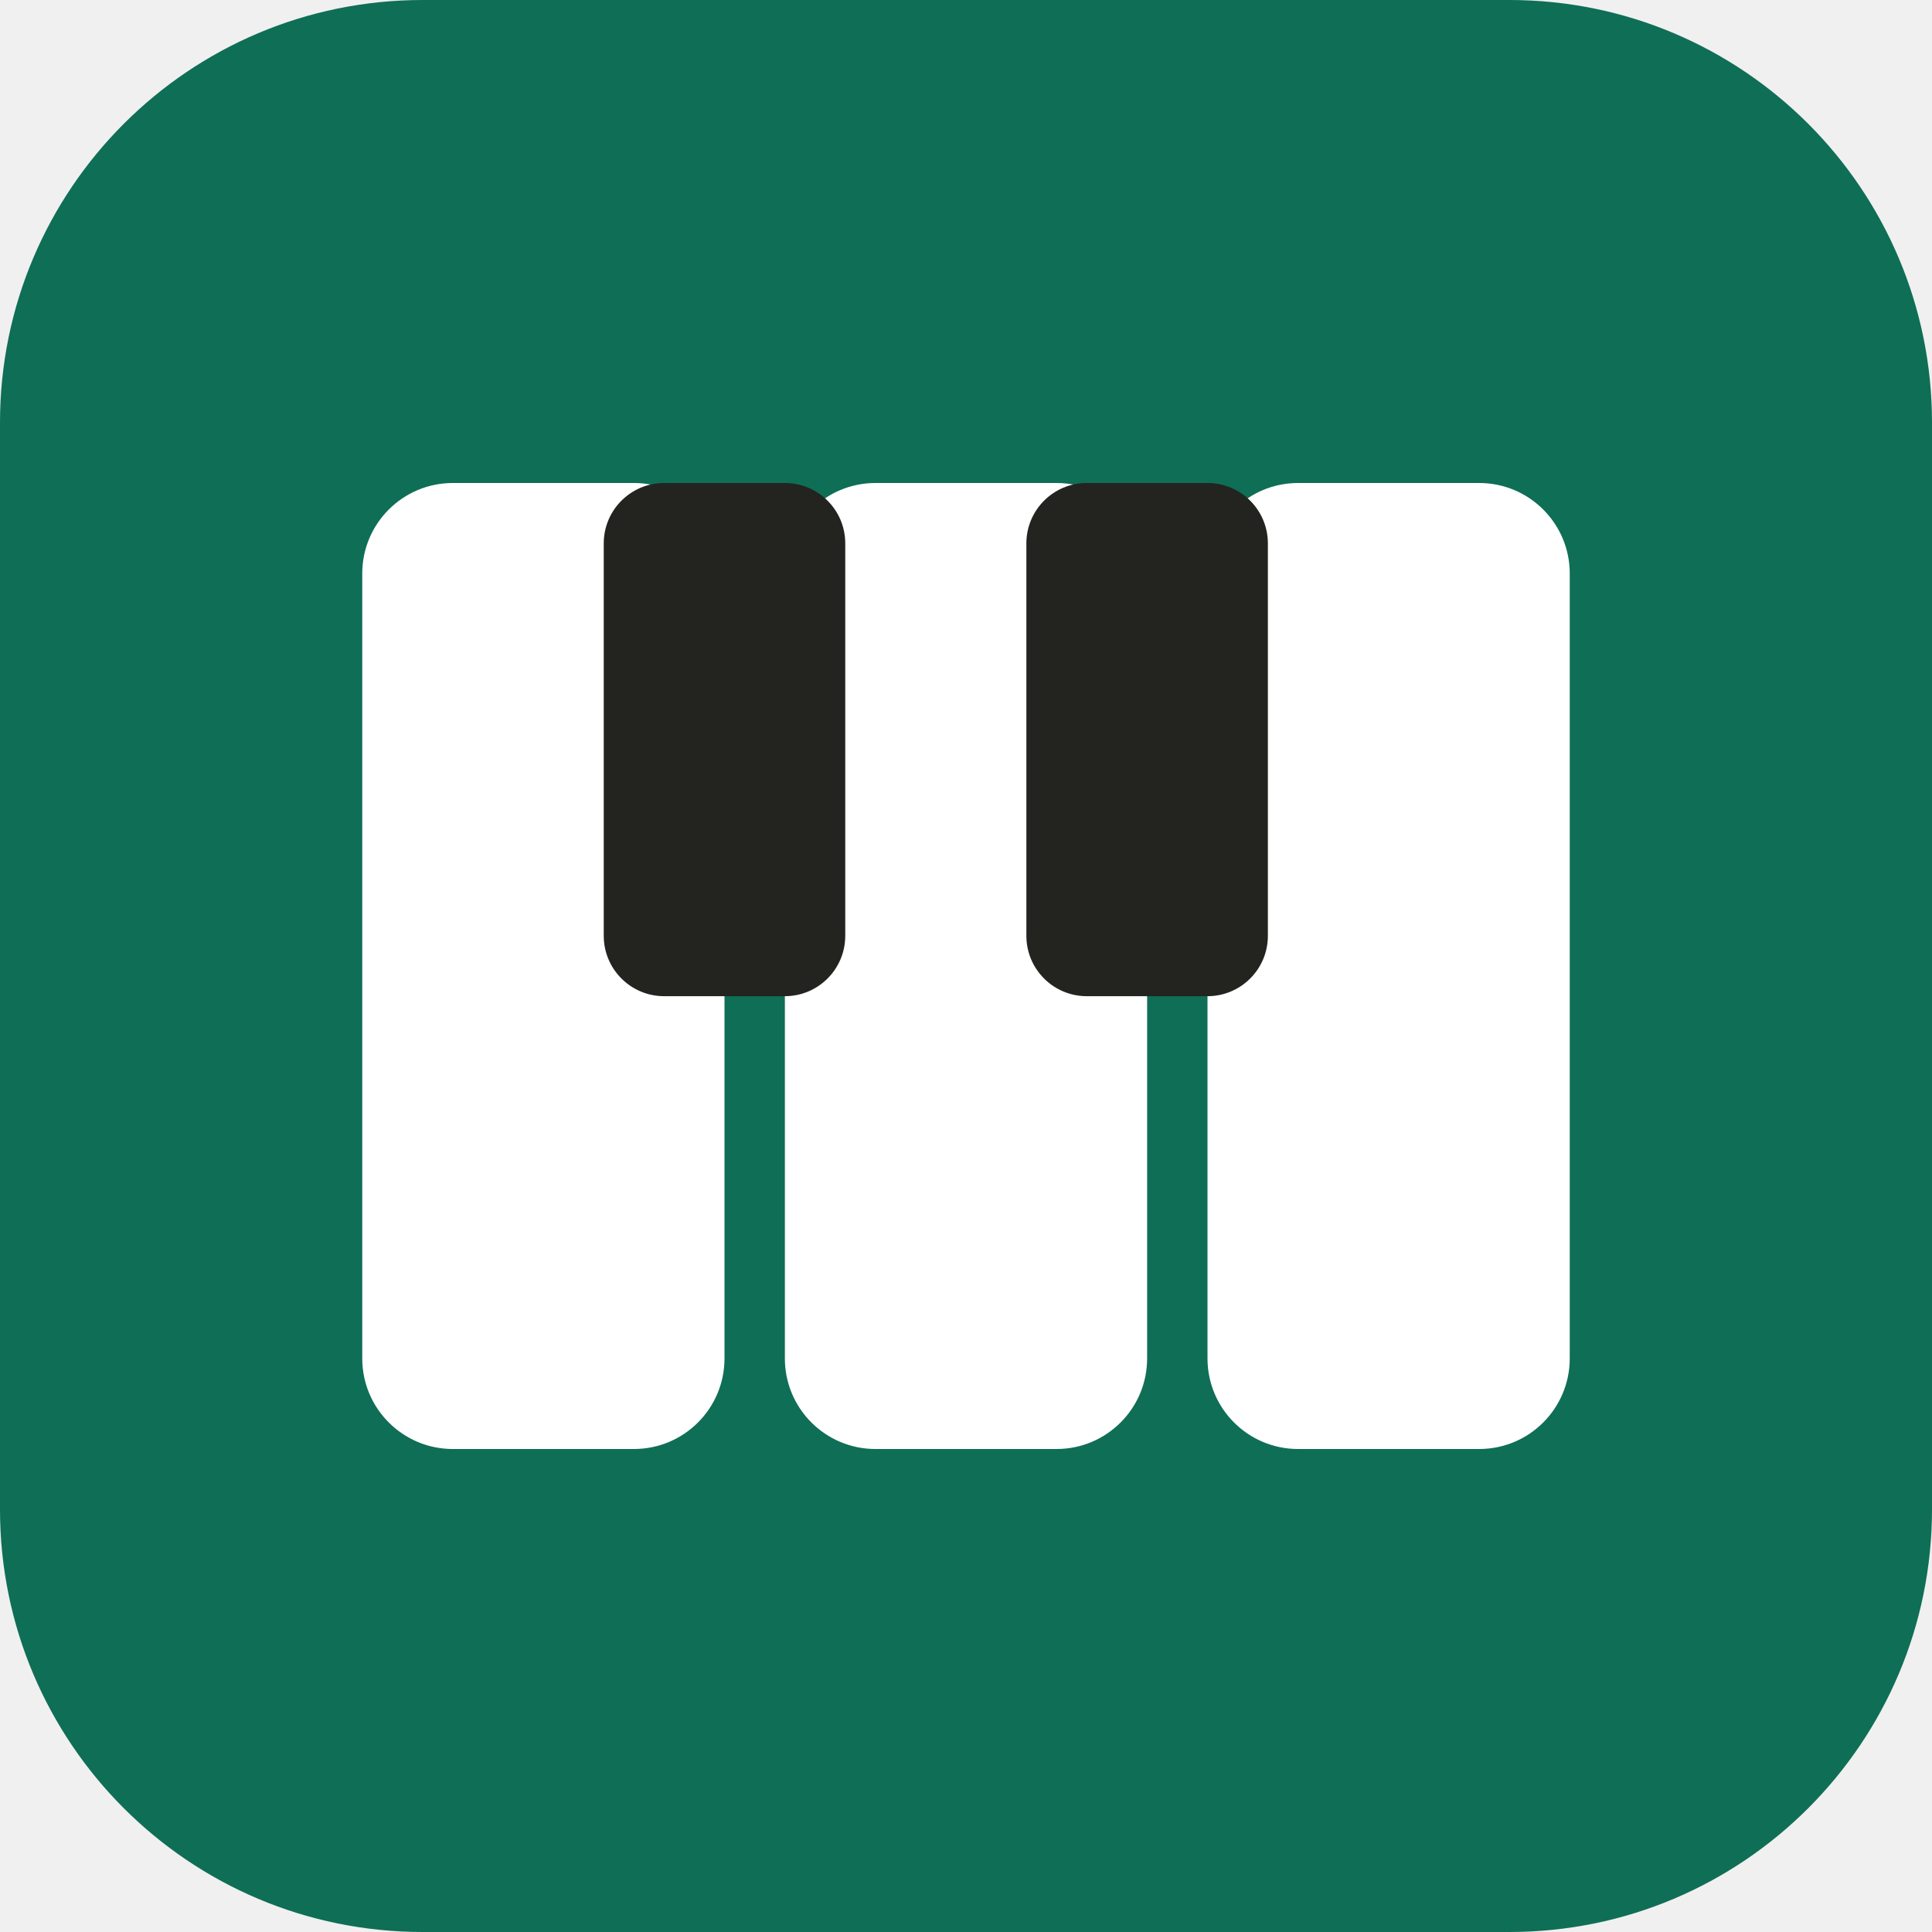
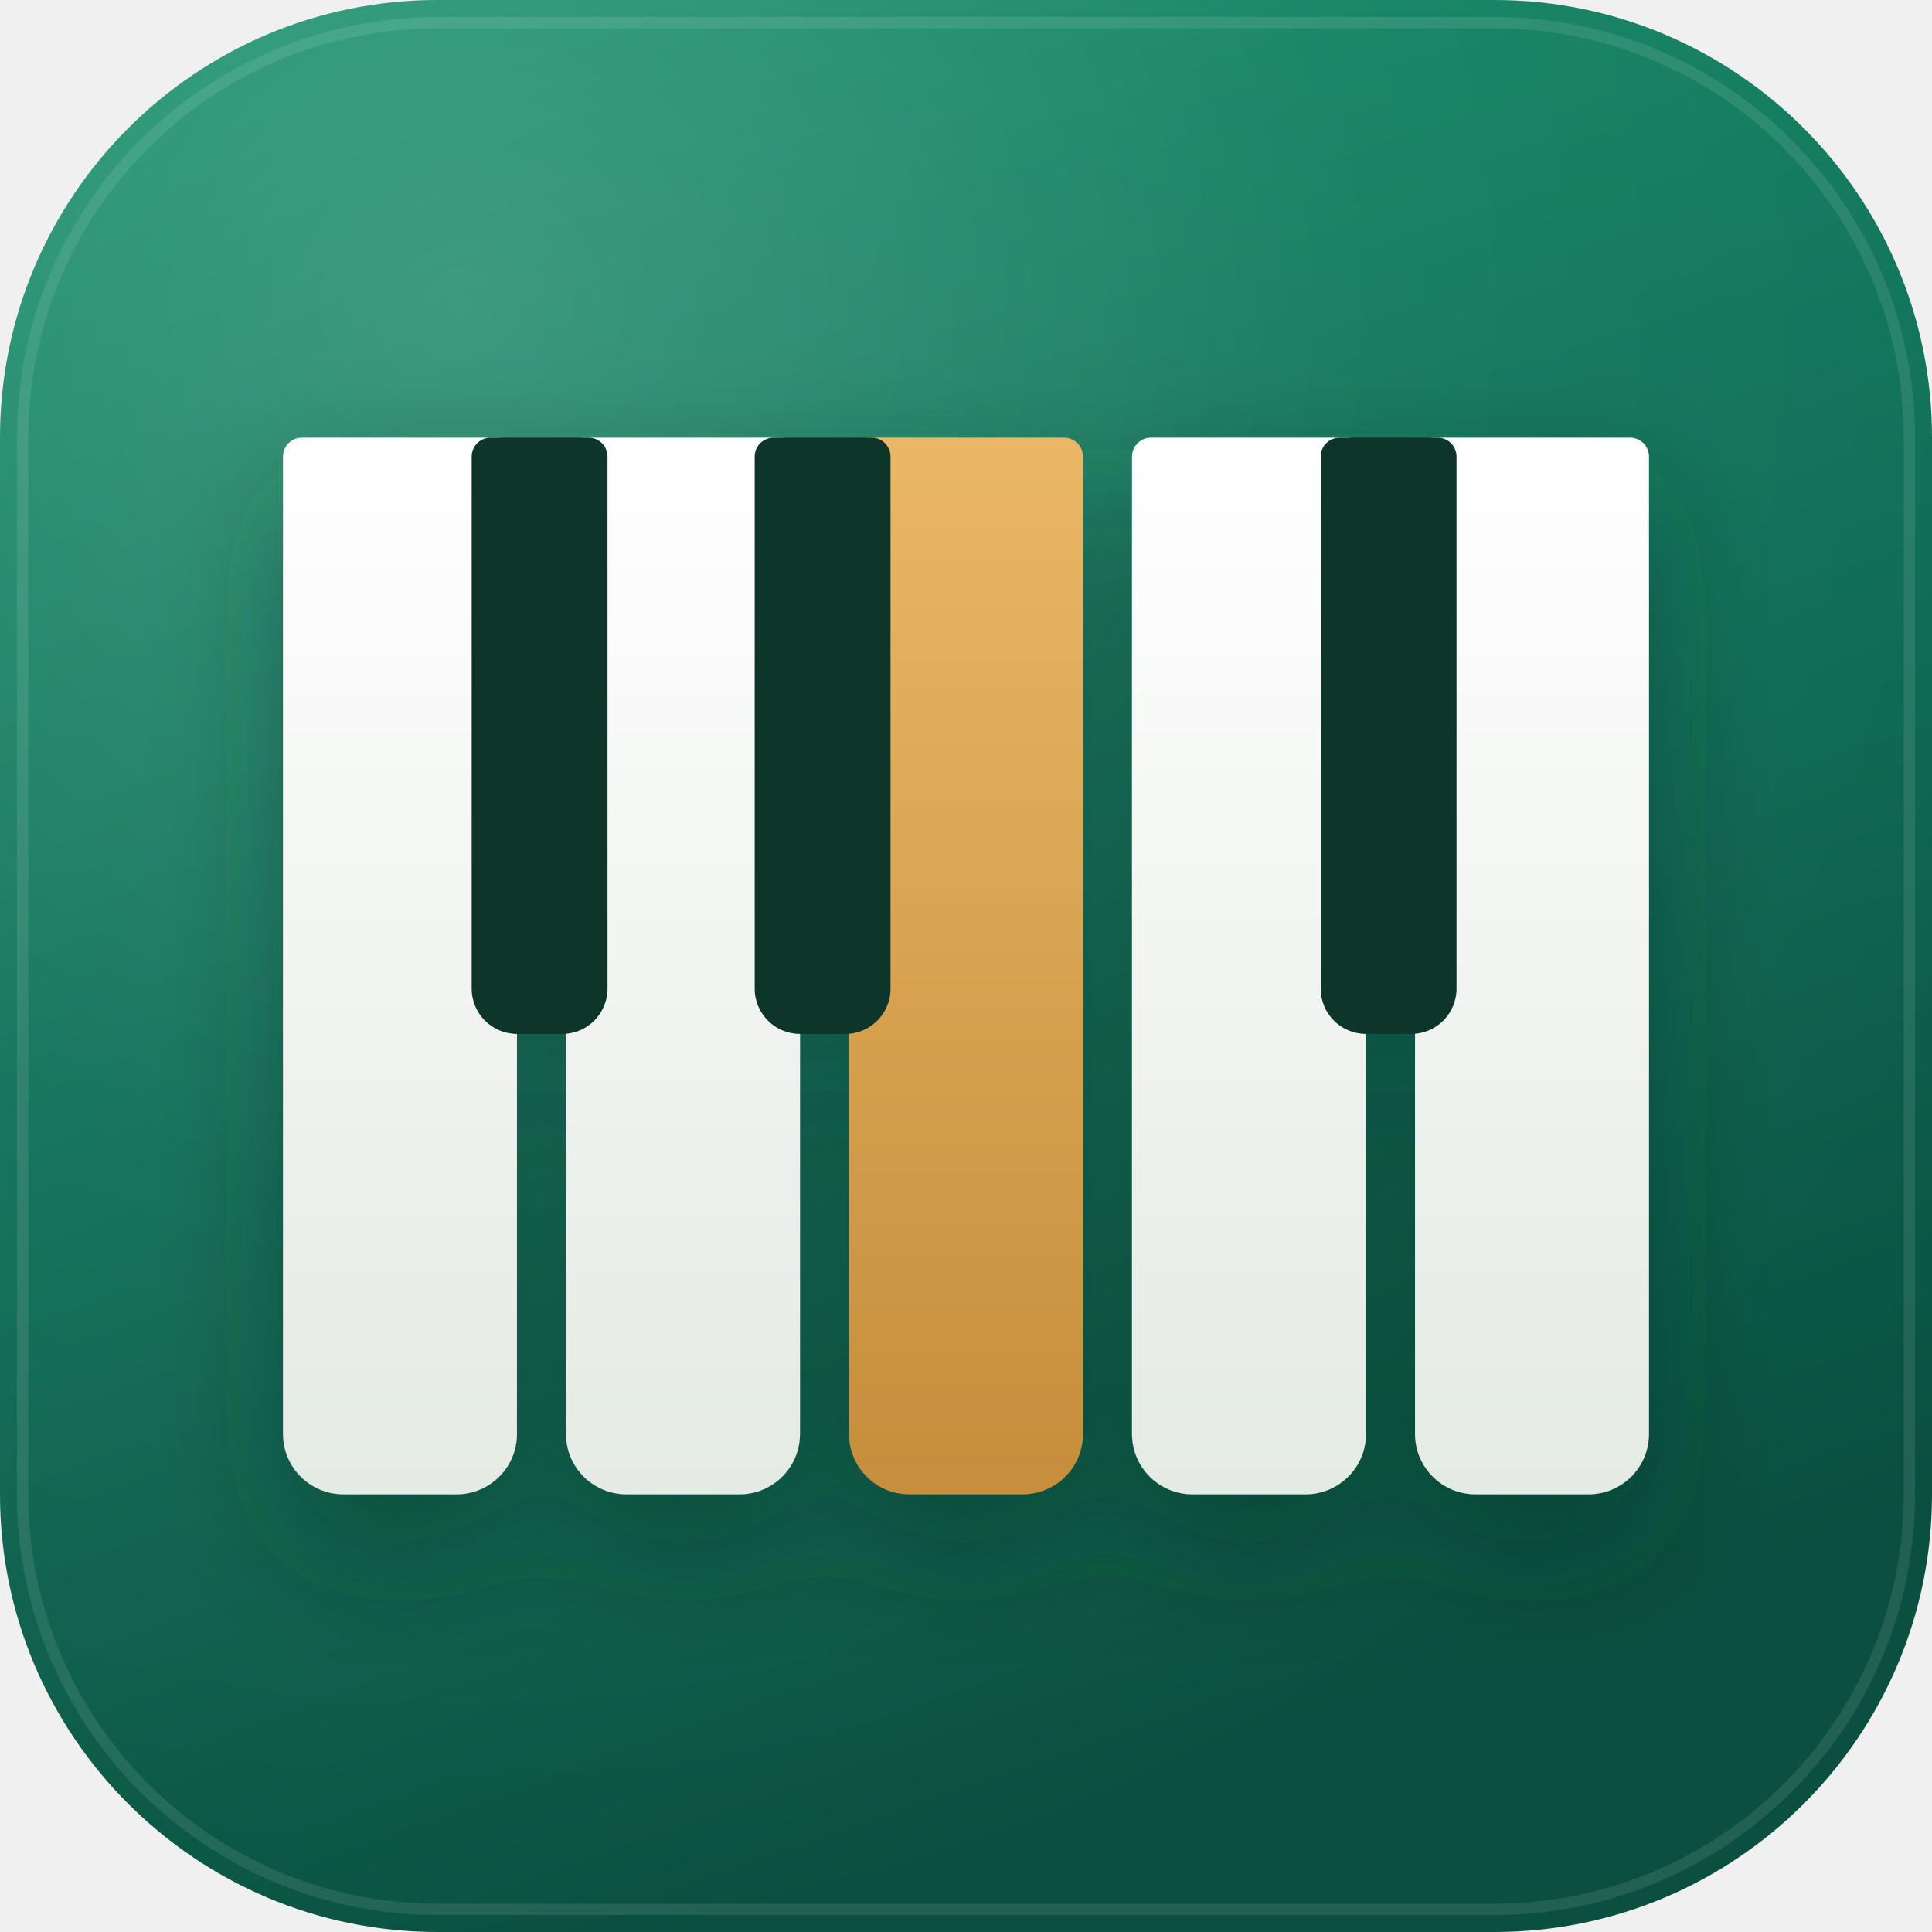
- <svg xmlns="http://www.w3.org/2000/svg" viewBox="0 0 32 32">
-   <rect width="32" height="32" rx="7" fill="#0f6e56" />
-   <rect x="6" y="8" width="6" height="16" rx="1.5" fill="#fff" />
-   <rect x="13" y="8" width="6" height="16" rx="1.5" fill="#fff" />
-   <rect x="20" y="8" width="6" height="16" rx="1.5" fill="#fff" />
-   <rect x="10" y="8" width="4" height="8.5" rx="1" fill="#23231f" />
-   <rect x="17" y="8" width="4" height="8.5" rx="1" fill="#23231f" />
+ <svg xmlns="http://www.w3.org/2000/svg" viewBox="0 0 512 512" role="img" aria-label="PIANO STUDIO">
+   <defs>
+     <linearGradient id="bg" x1="0" y1="0" x2="0.35" y2="1">
+       <stop offset="0" stop-color="#15916a" />
+       <stop offset="0.55" stop-color="#0f6e56" />
+       <stop offset="1" stop-color="#0a4f3f" />
+     </linearGradient>
+     <radialGradient id="glow" cx="0.24" cy="0.16" r="0.85">
+       <stop offset="0" stop-color="#ffffff" stop-opacity="0.18" />
+       <stop offset="0.55" stop-color="#ffffff" stop-opacity="0.04" />
+       <stop offset="1" stop-color="#ffffff" stop-opacity="0" />
+     </radialGradient>
+     <linearGradient id="gold" x1="0" y1="0" x2="0" y2="1">
+       <stop offset="0" stop-color="#eab766" />
+       <stop offset="1" stop-color="#c68e3c" />
+     </linearGradient>
+     <linearGradient id="keyface" x1="0" y1="0" x2="0" y2="1">
+       <stop offset="0" stop-color="#ffffff" />
+       <stop offset="1" stop-color="#e4eae4" />
+     </linearGradient>
+     <filter id="soft" x="-30%" y="-30%" width="160%" height="160%">
+       <feDropShadow dx="0" dy="14" stdDeviation="16" flood-color="#04302a" flood-opacity="0.40" />
+     </filter>
+   </defs>
+   <rect width="512" height="512" rx="116" fill="url(#bg)" />
+   <rect width="512" height="512" rx="116" fill="url(#glow)" />
+   <rect x="6" y="6" width="500" height="500" rx="110" fill="none" stroke="#ffffff" stroke-opacity="0.10" stroke-width="3" />
+   <g filter="url(#soft)">
+     <path d="M75 121 A5 5 0 0 1 80 116 H132 A5 5 0 0 1 137 121 V380 A16 16 0 0 1 121 396 H91 A16 16 0 0 1 75 380 Z" fill="url(#keyface)" />
+     <path d="M150 121 A5 5 0 0 1 155 116 H207 A5 5 0 0 1 212 121 V380 A16 16 0 0 1 196 396 H166 A16 16 0 0 1 150 380 Z" fill="url(#keyface)" />
+     <path d="M225 121 A5 5 0 0 1 230 116 H282 A5 5 0 0 1 287 121 V380 A16 16 0 0 1 271 396 H241 A16 16 0 0 1 225 380 Z" fill="url(#gold)" />
+     <path d="M300 121 A5 5 0 0 1 305 116 H357 A5 5 0 0 1 362 121 V380 A16 16 0 0 1 346 396 H316 A16 16 0 0 1 300 380 Z" fill="url(#keyface)" />
+     <path d="M375 121 A5 5 0 0 1 380 116 H432 A5 5 0 0 1 437 121 V380 A16 16 0 0 1 421 396 H391 A16 16 0 0 1 375 380 Z" fill="url(#keyface)" />
+     <path d="M125 121 A5 5 0 0 1 130 116 H156 A5 5 0 0 1 161 121 V262 A12 12 0 0 1 149 274 H137 A12 12 0 0 1 125 262 Z" fill="#11362c" />
+     <path d="M200 121 A5 5 0 0 1 205 116 H231 A5 5 0 0 1 236 121 V262 A12 12 0 0 1 224 274 H212 A12 12 0 0 1 200 262 Z" fill="#11362c" />
+     <path d="M350 121 A5 5 0 0 1 355 116 H381 A5 5 0 0 1 386 121 V262 A12 12 0 0 1 374 274 H362 A12 12 0 0 1 350 262 Z" fill="#11362c" />
+   </g>
</svg>
